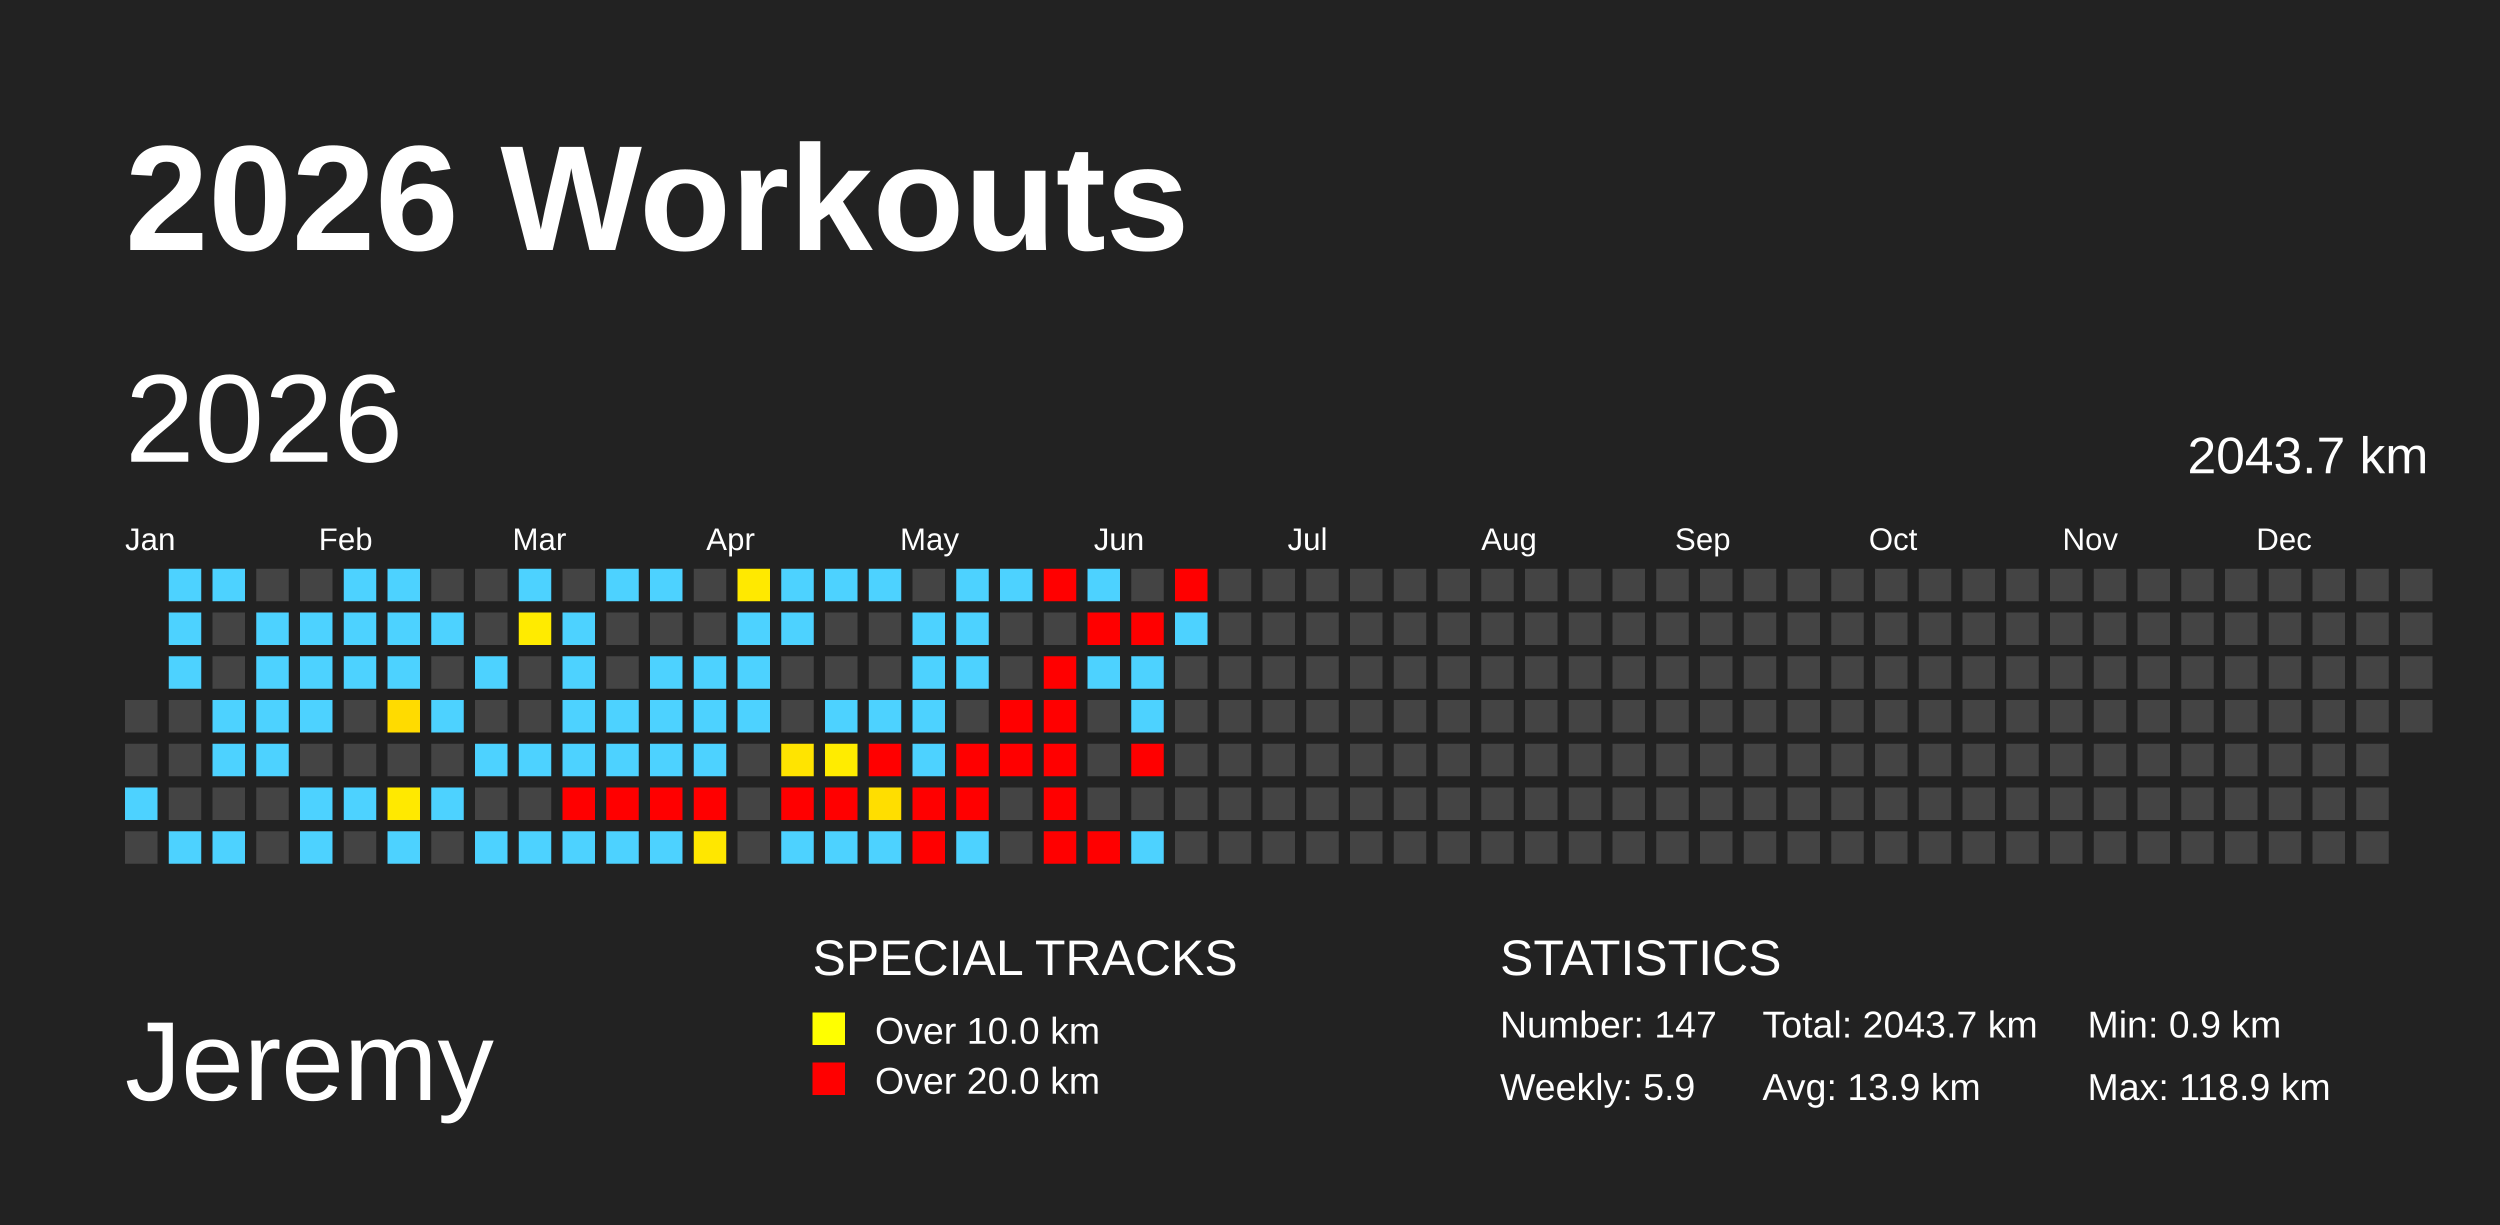
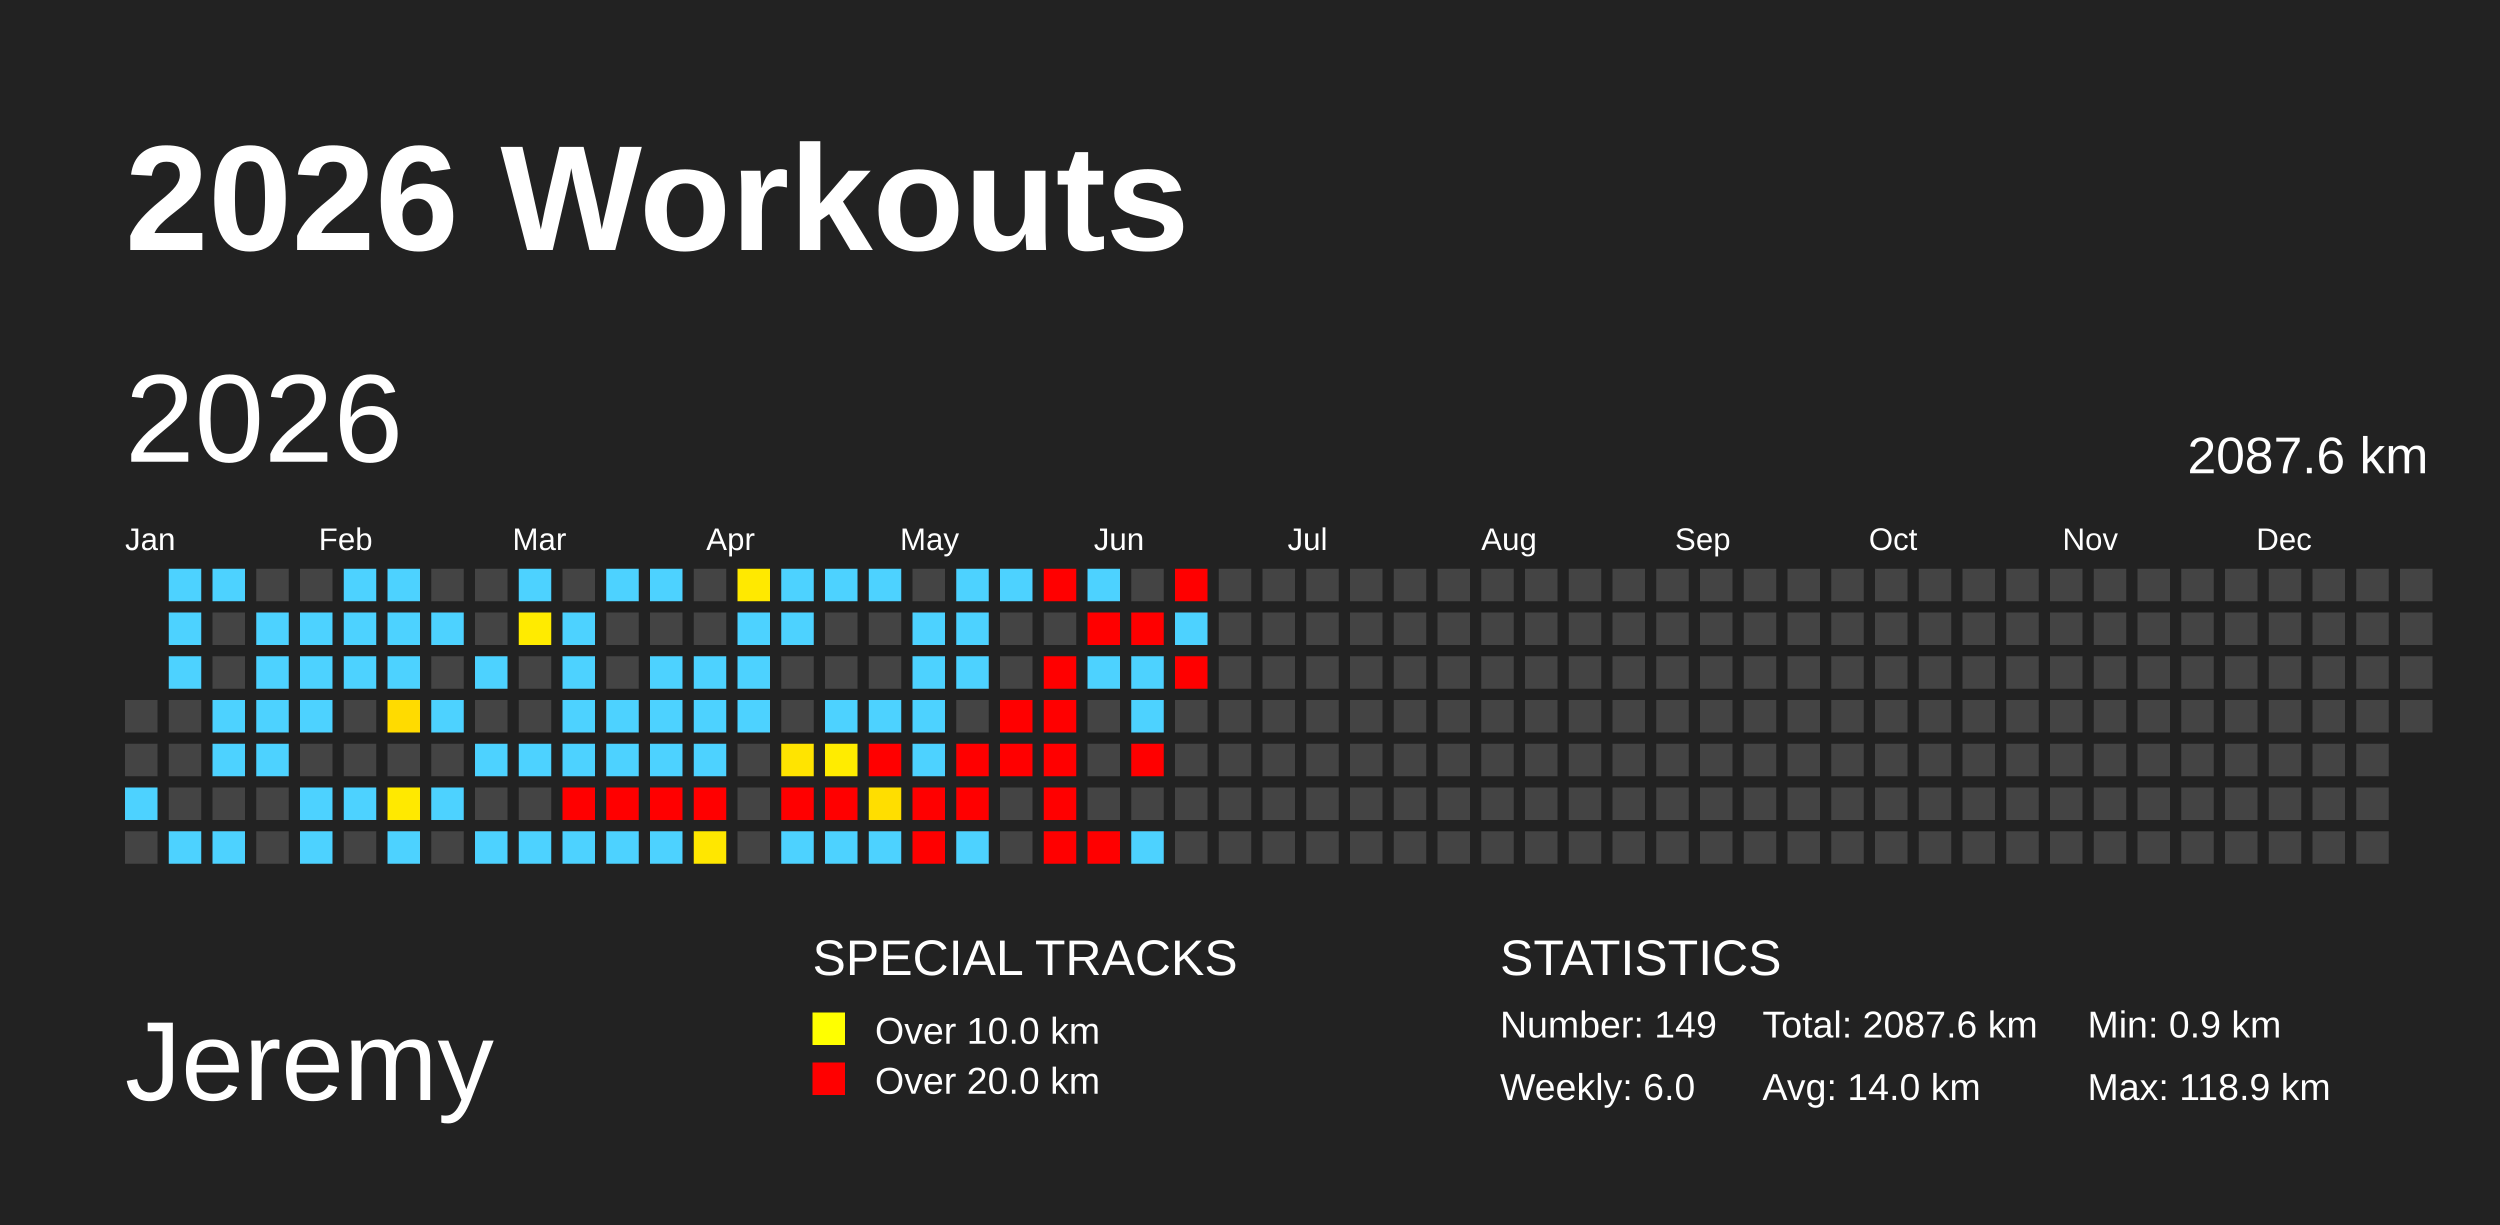
<svg xmlns="http://www.w3.org/2000/svg" baseProfile="full" height="98mm" version="1.1" viewBox="0,0,200,98" width="200mm">
  <defs />
  <rect fill="#222222" height="98" width="200" x="0" y="0" />
  <text fill="#FFFFFF" style="font-size:12px; font-family:Arial; font-weight:bold;" x="10" y="20">2026 Workouts</text>
  <text fill="#FFFFFF" style="font-size:9px; font-family:Arial" x="10" y="88">Jeremy</text>
  <text fill="#FFFFFF" style="font-size:4px; font-family:Arial" x="65" y="78">SPECIAL TRACKS</text>
  <rect fill="yellow" height="2.6" width="2.6" x="65" y="81" />
  <text fill="#FFFFFF" style="font-size:3px; font-family:Arial" x="70" y="83.5">Over 10.0 km</text>
  <rect fill="red" height="2.6" width="2.6" x="65" y="85" />
  <text fill="#FFFFFF" style="font-size:3px; font-family:Arial" x="70" y="87.5">Over 20.0 km</text>
  <text fill="#FFFFFF" style="font-size:4px; font-family:Arial" x="120" y="78">STATISTICS</text>
-   <text fill="#FFFFFF" style="font-size:3px; font-family:Arial" x="120" y="83">Number: 147</text>
-   <text fill="#FFFFFF" style="font-size:3px; font-family:Arial" x="120" y="88">Weekly: 5.9</text>
-   <text fill="#FFFFFF" style="font-size:3px; font-family:Arial" x="141" y="83">Total: 2043.7 km</text>
-   <text fill="#FFFFFF" style="font-size:3px; font-family:Arial" x="141" y="88">Avg: 13.9 km</text>
+   <text fill="#FFFFFF" style="font-size:3px; font-family:Arial" x="120" y="83">Number: 149</text>
+   <text fill="#FFFFFF" style="font-size:3px; font-family:Arial" x="120" y="88">Weekly: 6.0</text>
+   <text fill="#FFFFFF" style="font-size:3px; font-family:Arial" x="141" y="83">Total: 2087.6 km</text>
+   <text fill="#FFFFFF" style="font-size:3px; font-family:Arial" x="141" y="88">Avg: 14.0 km</text>
  <text fill="#FFFFFF" style="font-size:3px; font-family:Arial" x="167" y="83">Min: 0.9 km</text>
  <text fill="#FFFFFF" style="font-size:3px; font-family:Arial" x="167" y="88">Max: 118.9 km</text>
  <text dominant-baseline="hanging" fill="#FFFFFF" style="font-size:10.0px; font-family:Arial;" x="10" y="30">2026</text>
-   <text dominant-baseline="hanging" fill="#FFFFFF" style="font-size:4.125px; font-family:Arial;" x="175" y="35">2043.7 km</text>
+   <text dominant-baseline="hanging" fill="#FFFFFF" style="font-size:4.125px; font-family:Arial;" x="175" y="35">2087.6 km</text>
  <text fill="#FFFFFF" style="font-size:2.5px; font-family:Arial" x="10.0" y="44">Jan</text>
  <text fill="#FFFFFF" style="font-size:2.5px; font-family:Arial" x="25.5" y="44">Feb</text>
  <text fill="#FFFFFF" style="font-size:2.5px; font-family:Arial" x="41.0" y="44">Mar</text>
  <text fill="#FFFFFF" style="font-size:2.5px; font-family:Arial" x="56.5" y="44">Apr</text>
  <text fill="#FFFFFF" style="font-size:2.5px; font-family:Arial" x="72.0" y="44">May</text>
  <text fill="#FFFFFF" style="font-size:2.5px; font-family:Arial" x="87.5" y="44">Jun</text>
  <text fill="#FFFFFF" style="font-size:2.5px; font-family:Arial" x="103.0" y="44">Jul</text>
  <text fill="#FFFFFF" style="font-size:2.5px; font-family:Arial" x="118.5" y="44">Aug</text>
  <text fill="#FFFFFF" style="font-size:2.5px; font-family:Arial" x="134.0" y="44">Sep</text>
  <text fill="#FFFFFF" style="font-size:2.5px; font-family:Arial" x="149.5" y="44">Oct</text>
  <text fill="#FFFFFF" style="font-size:2.5px; font-family:Arial" x="165.0" y="44">Nov</text>
  <text fill="#FFFFFF" style="font-size:2.5px; font-family:Arial" x="180.5" y="44">Dec</text>
  <rect fill="#444444" height="2.6" width="2.6" x="10.0" y="56.0" />
  <rect fill="#444444" height="2.6" width="2.6" x="10.0" y="59.5" />
  <rect fill="#4dd2ff" height="2.6" width="2.6" x="10.0" y="63.0" />
  <rect fill="#444444" height="2.6" width="2.6" x="10.0" y="66.5" />
  <rect fill="#4dd2ff" height="2.6" width="2.6" x="13.5" y="45.5" />
  <rect fill="#4dd2ff" height="2.6" width="2.6" x="13.5" y="49.0" />
  <rect fill="#4dd2ff" height="2.6" width="2.6" x="13.5" y="52.5" />
  <rect fill="#444444" height="2.6" width="2.6" x="13.5" y="56.0" />
  <rect fill="#444444" height="2.6" width="2.6" x="13.5" y="59.5" />
  <rect fill="#444444" height="2.6" width="2.6" x="13.5" y="63.0" />
  <rect fill="#4dd2ff" height="2.6" width="2.6" x="13.5" y="66.5" />
  <rect fill="#4dd2ff" height="2.6" width="2.6" x="17.0" y="45.5" />
  <rect fill="#444444" height="2.6" width="2.6" x="17.0" y="49.0" />
  <rect fill="#444444" height="2.6" width="2.6" x="17.0" y="52.5" />
  <rect fill="#4dd2ff" height="2.6" width="2.6" x="17.0" y="56.0" />
  <rect fill="#4dd2ff" height="2.6" width="2.6" x="17.0" y="59.5" />
  <rect fill="#444444" height="2.6" width="2.6" x="17.0" y="63.0" />
  <rect fill="#4dd2ff" height="2.6" width="2.6" x="17.0" y="66.5" />
  <rect fill="#444444" height="2.6" width="2.6" x="20.5" y="45.5" />
  <rect fill="#4dd2ff" height="2.6" width="2.6" x="20.5" y="49.0" />
  <rect fill="#4dd2ff" height="2.6" width="2.6" x="20.5" y="52.5" />
  <rect fill="#4dd2ff" height="2.6" width="2.6" x="20.5" y="56.0" />
  <rect fill="#4dd2ff" height="2.6" width="2.6" x="20.5" y="59.5" />
  <rect fill="#444444" height="2.6" width="2.6" x="20.5" y="63.0" />
  <rect fill="#444444" height="2.6" width="2.6" x="20.5" y="66.5" />
  <rect fill="#444444" height="2.6" width="2.6" x="24.0" y="45.5" />
  <rect fill="#4dd2ff" height="2.6" width="2.6" x="24.0" y="49.0" />
  <rect fill="#4dd2ff" height="2.6" width="2.6" x="24.0" y="52.5" />
  <rect fill="#4dd2ff" height="2.6" width="2.6" x="24.0" y="56.0" />
  <rect fill="#444444" height="2.6" width="2.6" x="24.0" y="59.5" />
  <rect fill="#4dd2ff" height="2.6" width="2.6" x="24.0" y="63.0" />
  <rect fill="#4dd2ff" height="2.6" width="2.6" x="24.0" y="66.5" />
  <rect fill="#4dd2ff" height="2.6" width="2.6" x="27.5" y="45.5" />
  <rect fill="#4dd2ff" height="2.6" width="2.6" x="27.5" y="49.0" />
  <rect fill="#4dd2ff" height="2.6" width="2.6" x="27.5" y="52.5" />
  <rect fill="#444444" height="2.6" width="2.6" x="27.5" y="56.0" />
  <rect fill="#444444" height="2.6" width="2.6" x="27.5" y="59.5" />
  <rect fill="#4dd2ff" height="2.6" width="2.6" x="27.5" y="63.0" />
  <rect fill="#444444" height="2.6" width="2.6" x="27.5" y="66.5" />
  <rect fill="#4dd2ff" height="2.6" width="2.6" x="31.0" y="45.5" />
  <rect fill="#4dd2ff" height="2.6" width="2.6" x="31.0" y="49.0" />
  <rect fill="#4dd2ff" height="2.6" width="2.6" x="31.0" y="52.5" />
  <rect fill="#ffdb00" height="2.6" width="2.6" x="31.0" y="56.0" />
  <rect fill="#444444" height="2.6" width="2.6" x="31.0" y="59.5" />
  <rect fill="#ffe900" height="2.6" width="2.6" x="31.0" y="63.0" />
  <rect fill="#4dd2ff" height="2.6" width="2.6" x="31.0" y="66.5" />
  <rect fill="#444444" height="2.6" width="2.6" x="34.5" y="45.5" />
  <rect fill="#4dd2ff" height="2.6" width="2.6" x="34.5" y="49.0" />
  <rect fill="#444444" height="2.6" width="2.6" x="34.5" y="52.5" />
  <rect fill="#4dd2ff" height="2.6" width="2.6" x="34.5" y="56.0" />
  <rect fill="#444444" height="2.6" width="2.6" x="34.5" y="59.5" />
  <rect fill="#4dd2ff" height="2.6" width="2.6" x="34.5" y="63.0" />
  <rect fill="#444444" height="2.6" width="2.6" x="34.5" y="66.5" />
  <rect fill="#444444" height="2.6" width="2.6" x="38.0" y="45.5" />
  <rect fill="#444444" height="2.6" width="2.6" x="38.0" y="49.0" />
  <rect fill="#4dd2ff" height="2.6" width="2.6" x="38.0" y="52.5" />
  <rect fill="#444444" height="2.6" width="2.6" x="38.0" y="56.0" />
  <rect fill="#4dd2ff" height="2.6" width="2.6" x="38.0" y="59.5" />
  <rect fill="#444444" height="2.6" width="2.6" x="38.0" y="63.0" />
  <rect fill="#4dd2ff" height="2.6" width="2.6" x="38.0" y="66.5" />
  <rect fill="#4dd2ff" height="2.6" width="2.6" x="41.5" y="45.5" />
  <rect fill="#ffeb00" height="2.6" width="2.6" x="41.5" y="49.0" />
  <rect fill="#444444" height="2.6" width="2.6" x="41.5" y="52.5" />
  <rect fill="#444444" height="2.6" width="2.6" x="41.5" y="56.0" />
  <rect fill="#4dd2ff" height="2.6" width="2.6" x="41.5" y="59.5" />
  <rect fill="#444444" height="2.6" width="2.6" x="41.5" y="63.0" />
  <rect fill="#4dd2ff" height="2.6" width="2.6" x="41.5" y="66.5" />
  <rect fill="#444444" height="2.6" width="2.6" x="45.0" y="45.5" />
  <rect fill="#4dd2ff" height="2.6" width="2.6" x="45.0" y="49.0" />
  <rect fill="#4dd2ff" height="2.6" width="2.6" x="45.0" y="52.5" />
  <rect fill="#4dd2ff" height="2.6" width="2.6" x="45.0" y="56.0" />
  <rect fill="#4dd2ff" height="2.6" width="2.6" x="45.0" y="59.5" />
  <rect fill="red" height="2.6" width="2.6" x="45.0" y="63.0" />
  <rect fill="#4dd2ff" height="2.6" width="2.6" x="45.0" y="66.5" />
  <rect fill="#4dd2ff" height="2.6" width="2.6" x="48.5" y="45.5" />
  <rect fill="#444444" height="2.6" width="2.6" x="48.5" y="49.0" />
  <rect fill="#444444" height="2.6" width="2.6" x="48.5" y="52.5" />
  <rect fill="#4dd2ff" height="2.6" width="2.6" x="48.5" y="56.0" />
  <rect fill="#4dd2ff" height="2.6" width="2.6" x="48.5" y="59.5" />
  <rect fill="red" height="2.6" width="2.6" x="48.5" y="63.0" />
  <rect fill="#4dd2ff" height="2.6" width="2.6" x="48.5" y="66.5" />
  <rect fill="#4dd2ff" height="2.6" width="2.6" x="52.0" y="45.5" />
  <rect fill="#444444" height="2.6" width="2.6" x="52.0" y="49.0" />
  <rect fill="#4dd2ff" height="2.6" width="2.6" x="52.0" y="52.5" />
  <rect fill="#4dd2ff" height="2.6" width="2.6" x="52.0" y="56.0" />
  <rect fill="#4dd2ff" height="2.6" width="2.6" x="52.0" y="59.5" />
  <rect fill="red" height="2.6" width="2.6" x="52.0" y="63.0" />
  <rect fill="#4dd2ff" height="2.6" width="2.6" x="52.0" y="66.5" />
  <rect fill="#444444" height="2.6" width="2.6" x="55.5" y="45.5" />
  <rect fill="#444444" height="2.6" width="2.6" x="55.5" y="49.0" />
  <rect fill="#4dd2ff" height="2.6" width="2.6" x="55.5" y="52.5" />
  <rect fill="#4dd2ff" height="2.6" width="2.6" x="55.5" y="56.0" />
  <rect fill="#4dd2ff" height="2.6" width="2.6" x="55.5" y="59.5" />
  <rect fill="red" height="2.6" width="2.6" x="55.5" y="63.0" />
  <rect fill="#ffe700" height="2.6" width="2.6" x="55.5" y="66.5" />
  <rect fill="#ffe900" height="2.6" width="2.6" x="59.0" y="45.5" />
  <rect fill="#4dd2ff" height="2.6" width="2.6" x="59.0" y="49.0" />
  <rect fill="#4dd2ff" height="2.6" width="2.6" x="59.0" y="52.5" />
  <rect fill="#4dd2ff" height="2.6" width="2.6" x="59.0" y="56.0" />
  <rect fill="#444444" height="2.6" width="2.6" x="59.0" y="59.5" />
  <rect fill="#444444" height="2.6" width="2.6" x="59.0" y="63.0" />
  <rect fill="#444444" height="2.6" width="2.6" x="59.0" y="66.5" />
  <rect fill="#4dd2ff" height="2.6" width="2.6" x="62.5" y="45.5" />
  <rect fill="#4dd2ff" height="2.6" width="2.6" x="62.5" y="49.0" />
  <rect fill="#444444" height="2.6" width="2.6" x="62.5" y="52.5" />
  <rect fill="#444444" height="2.6" width="2.6" x="62.5" y="56.0" />
  <rect fill="#ffe400" height="2.6" width="2.6" x="62.5" y="59.5" />
  <rect fill="red" height="2.6" width="2.6" x="62.5" y="63.0" />
  <rect fill="#4dd2ff" height="2.6" width="2.6" x="62.5" y="66.5" />
  <rect fill="#4dd2ff" height="2.6" width="2.6" x="66.0" y="45.5" />
  <rect fill="#444444" height="2.6" width="2.6" x="66.0" y="49.0" />
  <rect fill="#444444" height="2.6" width="2.6" x="66.0" y="52.5" />
  <rect fill="#4dd2ff" height="2.6" width="2.6" x="66.0" y="56.0" />
  <rect fill="#ffec00" height="2.6" width="2.6" x="66.0" y="59.5" />
  <rect fill="red" height="2.6" width="2.6" x="66.0" y="63.0" />
  <rect fill="#4dd2ff" height="2.6" width="2.6" x="66.0" y="66.5" />
  <rect fill="#4dd2ff" height="2.6" width="2.6" x="69.5" y="45.5" />
  <rect fill="#444444" height="2.6" width="2.6" x="69.5" y="49.0" />
  <rect fill="#444444" height="2.6" width="2.6" x="69.5" y="52.5" />
  <rect fill="#4dd2ff" height="2.6" width="2.6" x="69.5" y="56.0" />
  <rect fill="red" height="2.6" width="2.6" x="69.5" y="59.5" />
  <rect fill="#ffde00" height="2.6" width="2.6" x="69.5" y="63.0" />
  <rect fill="#4dd2ff" height="2.6" width="2.6" x="69.5" y="66.5" />
  <rect fill="#444444" height="2.6" width="2.6" x="73.0" y="45.5" />
  <rect fill="#4dd2ff" height="2.6" width="2.6" x="73.0" y="49.0" />
  <rect fill="#4dd2ff" height="2.6" width="2.6" x="73.0" y="52.5" />
  <rect fill="#4dd2ff" height="2.6" width="2.6" x="73.0" y="56.0" />
  <rect fill="#4dd2ff" height="2.6" width="2.6" x="73.0" y="59.5" />
  <rect fill="red" height="2.6" width="2.6" x="73.0" y="63.0" />
  <rect fill="red" height="2.6" width="2.6" x="73.0" y="66.5" />
  <rect fill="#4dd2ff" height="2.6" width="2.6" x="76.5" y="45.5" />
  <rect fill="#4dd2ff" height="2.6" width="2.6" x="76.5" y="49.0" />
  <rect fill="#4dd2ff" height="2.6" width="2.6" x="76.5" y="52.5" />
  <rect fill="#444444" height="2.6" width="2.6" x="76.5" y="56.0" />
  <rect fill="red" height="2.6" width="2.6" x="76.5" y="59.5" />
  <rect fill="red" height="2.6" width="2.6" x="76.5" y="63.0" />
  <rect fill="#4dd2ff" height="2.6" width="2.6" x="76.5" y="66.5" />
  <rect fill="#4dd2ff" height="2.6" width="2.6" x="80.0" y="45.5" />
  <rect fill="#444444" height="2.6" width="2.6" x="80.0" y="49.0" />
  <rect fill="#444444" height="2.6" width="2.6" x="80.0" y="52.5" />
  <rect fill="red" height="2.6" width="2.6" x="80.0" y="56.0" />
  <rect fill="red" height="2.6" width="2.6" x="80.0" y="59.5" />
  <rect fill="#444444" height="2.6" width="2.6" x="80.0" y="63.0" />
  <rect fill="#444444" height="2.6" width="2.6" x="80.0" y="66.5" />
  <rect fill="red" height="2.6" width="2.6" x="83.5" y="45.5" />
  <rect fill="#444444" height="2.6" width="2.6" x="83.5" y="49.0" />
  <rect fill="red" height="2.6" width="2.6" x="83.5" y="52.5" />
  <rect fill="red" height="2.6" width="2.6" x="83.5" y="56.0" />
  <rect fill="red" height="2.6" width="2.6" x="83.5" y="59.5" />
  <rect fill="red" height="2.6" width="2.6" x="83.5" y="63.0" />
  <rect fill="red" height="2.6" width="2.6" x="83.5" y="66.5" />
  <rect fill="#4dd2ff" height="2.6" width="2.6" x="87.0" y="45.5" />
  <rect fill="red" height="2.6" width="2.6" x="87.0" y="49.0" />
  <rect fill="#4dd2ff" height="2.6" width="2.6" x="87.0" y="52.5" />
  <rect fill="#444444" height="2.6" width="2.6" x="87.0" y="56.0" />
  <rect fill="#444444" height="2.6" width="2.6" x="87.0" y="59.5" />
  <rect fill="#444444" height="2.6" width="2.6" x="87.0" y="63.0" />
  <rect fill="red" height="2.6" width="2.6" x="87.0" y="66.5" />
  <rect fill="#444444" height="2.6" width="2.6" x="90.5" y="45.5" />
  <rect fill="red" height="2.6" width="2.6" x="90.5" y="49.0" />
  <rect fill="#4dd2ff" height="2.6" width="2.6" x="90.5" y="52.5" />
  <rect fill="#4dd2ff" height="2.6" width="2.6" x="90.5" y="56.0" />
  <rect fill="red" height="2.6" width="2.6" x="90.5" y="59.5" />
  <rect fill="#444444" height="2.6" width="2.6" x="90.5" y="63.0" />
  <rect fill="#4dd2ff" height="2.6" width="2.6" x="90.5" y="66.5" />
  <rect fill="red" height="2.6" width="2.6" x="94.0" y="45.5" />
  <rect fill="#4dd2ff" height="2.6" width="2.6" x="94.0" y="49.0" />
-   <rect fill="#444444" height="2.6" width="2.6" x="94.0" y="52.5" />
+   <rect fill="red" height="2.6" width="2.6" x="94.0" y="52.5" />
  <rect fill="#444444" height="2.6" width="2.6" x="94.0" y="56.0" />
  <rect fill="#444444" height="2.6" width="2.6" x="94.0" y="59.5" />
  <rect fill="#444444" height="2.6" width="2.6" x="94.0" y="63.0" />
  <rect fill="#444444" height="2.6" width="2.6" x="94.0" y="66.5" />
  <rect fill="#444444" height="2.6" width="2.6" x="97.5" y="45.5" />
  <rect fill="#444444" height="2.6" width="2.6" x="97.5" y="49.0" />
  <rect fill="#444444" height="2.6" width="2.6" x="97.5" y="52.5" />
  <rect fill="#444444" height="2.6" width="2.6" x="97.5" y="56.0" />
  <rect fill="#444444" height="2.6" width="2.6" x="97.5" y="59.5" />
  <rect fill="#444444" height="2.6" width="2.6" x="97.5" y="63.0" />
  <rect fill="#444444" height="2.6" width="2.6" x="97.5" y="66.5" />
  <rect fill="#444444" height="2.6" width="2.6" x="101.0" y="45.5" />
  <rect fill="#444444" height="2.6" width="2.6" x="101.0" y="49.0" />
  <rect fill="#444444" height="2.6" width="2.6" x="101.0" y="52.5" />
  <rect fill="#444444" height="2.6" width="2.6" x="101.0" y="56.0" />
  <rect fill="#444444" height="2.6" width="2.6" x="101.0" y="59.5" />
  <rect fill="#444444" height="2.6" width="2.6" x="101.0" y="63.0" />
  <rect fill="#444444" height="2.6" width="2.6" x="101.0" y="66.5" />
  <rect fill="#444444" height="2.6" width="2.6" x="104.5" y="45.5" />
  <rect fill="#444444" height="2.6" width="2.6" x="104.5" y="49.0" />
  <rect fill="#444444" height="2.6" width="2.6" x="104.5" y="52.5" />
  <rect fill="#444444" height="2.6" width="2.6" x="104.5" y="56.0" />
  <rect fill="#444444" height="2.6" width="2.6" x="104.5" y="59.5" />
  <rect fill="#444444" height="2.6" width="2.6" x="104.5" y="63.0" />
  <rect fill="#444444" height="2.6" width="2.6" x="104.5" y="66.5" />
  <rect fill="#444444" height="2.6" width="2.6" x="108.0" y="45.5" />
  <rect fill="#444444" height="2.6" width="2.6" x="108.0" y="49.0" />
  <rect fill="#444444" height="2.6" width="2.6" x="108.0" y="52.5" />
  <rect fill="#444444" height="2.6" width="2.6" x="108.0" y="56.0" />
  <rect fill="#444444" height="2.6" width="2.6" x="108.0" y="59.5" />
  <rect fill="#444444" height="2.6" width="2.6" x="108.0" y="63.0" />
  <rect fill="#444444" height="2.6" width="2.6" x="108.0" y="66.5" />
  <rect fill="#444444" height="2.6" width="2.6" x="111.5" y="45.5" />
  <rect fill="#444444" height="2.6" width="2.6" x="111.5" y="49.0" />
  <rect fill="#444444" height="2.6" width="2.6" x="111.5" y="52.5" />
  <rect fill="#444444" height="2.6" width="2.6" x="111.5" y="56.0" />
  <rect fill="#444444" height="2.6" width="2.6" x="111.5" y="59.5" />
  <rect fill="#444444" height="2.6" width="2.6" x="111.5" y="63.0" />
  <rect fill="#444444" height="2.6" width="2.6" x="111.5" y="66.5" />
  <rect fill="#444444" height="2.6" width="2.6" x="115.0" y="45.5" />
  <rect fill="#444444" height="2.6" width="2.6" x="115.0" y="49.0" />
  <rect fill="#444444" height="2.6" width="2.6" x="115.0" y="52.5" />
  <rect fill="#444444" height="2.6" width="2.6" x="115.0" y="56.0" />
  <rect fill="#444444" height="2.6" width="2.6" x="115.0" y="59.5" />
  <rect fill="#444444" height="2.6" width="2.6" x="115.0" y="63.0" />
  <rect fill="#444444" height="2.6" width="2.6" x="115.0" y="66.5" />
  <rect fill="#444444" height="2.6" width="2.6" x="118.5" y="45.5" />
  <rect fill="#444444" height="2.6" width="2.6" x="118.5" y="49.0" />
  <rect fill="#444444" height="2.6" width="2.6" x="118.5" y="52.5" />
  <rect fill="#444444" height="2.6" width="2.6" x="118.5" y="56.0" />
  <rect fill="#444444" height="2.6" width="2.6" x="118.5" y="59.5" />
  <rect fill="#444444" height="2.6" width="2.6" x="118.5" y="63.0" />
  <rect fill="#444444" height="2.6" width="2.6" x="118.5" y="66.5" />
  <rect fill="#444444" height="2.6" width="2.6" x="122.0" y="45.5" />
  <rect fill="#444444" height="2.6" width="2.6" x="122.0" y="49.0" />
  <rect fill="#444444" height="2.6" width="2.6" x="122.0" y="52.5" />
  <rect fill="#444444" height="2.6" width="2.6" x="122.0" y="56.0" />
  <rect fill="#444444" height="2.6" width="2.6" x="122.0" y="59.5" />
  <rect fill="#444444" height="2.6" width="2.6" x="122.0" y="63.0" />
  <rect fill="#444444" height="2.6" width="2.6" x="122.0" y="66.5" />
  <rect fill="#444444" height="2.6" width="2.6" x="125.5" y="45.5" />
  <rect fill="#444444" height="2.6" width="2.6" x="125.5" y="49.0" />
  <rect fill="#444444" height="2.6" width="2.6" x="125.5" y="52.5" />
  <rect fill="#444444" height="2.6" width="2.6" x="125.5" y="56.0" />
  <rect fill="#444444" height="2.6" width="2.6" x="125.5" y="59.5" />
  <rect fill="#444444" height="2.6" width="2.6" x="125.5" y="63.0" />
  <rect fill="#444444" height="2.6" width="2.6" x="125.5" y="66.5" />
  <rect fill="#444444" height="2.6" width="2.6" x="129.0" y="45.5" />
  <rect fill="#444444" height="2.6" width="2.6" x="129.0" y="49.0" />
  <rect fill="#444444" height="2.6" width="2.6" x="129.0" y="52.5" />
  <rect fill="#444444" height="2.6" width="2.6" x="129.0" y="56.0" />
  <rect fill="#444444" height="2.6" width="2.6" x="129.0" y="59.5" />
  <rect fill="#444444" height="2.6" width="2.6" x="129.0" y="63.0" />
  <rect fill="#444444" height="2.6" width="2.6" x="129.0" y="66.5" />
  <rect fill="#444444" height="2.6" width="2.6" x="132.5" y="45.5" />
  <rect fill="#444444" height="2.6" width="2.6" x="132.5" y="49.0" />
  <rect fill="#444444" height="2.6" width="2.6" x="132.5" y="52.5" />
  <rect fill="#444444" height="2.6" width="2.6" x="132.5" y="56.0" />
  <rect fill="#444444" height="2.6" width="2.6" x="132.5" y="59.5" />
  <rect fill="#444444" height="2.6" width="2.6" x="132.5" y="63.0" />
  <rect fill="#444444" height="2.6" width="2.6" x="132.5" y="66.5" />
  <rect fill="#444444" height="2.6" width="2.6" x="136.0" y="45.5" />
  <rect fill="#444444" height="2.6" width="2.6" x="136.0" y="49.0" />
  <rect fill="#444444" height="2.6" width="2.6" x="136.0" y="52.5" />
  <rect fill="#444444" height="2.6" width="2.6" x="136.0" y="56.0" />
  <rect fill="#444444" height="2.6" width="2.6" x="136.0" y="59.5" />
  <rect fill="#444444" height="2.6" width="2.6" x="136.0" y="63.0" />
  <rect fill="#444444" height="2.6" width="2.6" x="136.0" y="66.5" />
  <rect fill="#444444" height="2.6" width="2.6" x="139.5" y="45.5" />
  <rect fill="#444444" height="2.6" width="2.6" x="139.5" y="49.0" />
  <rect fill="#444444" height="2.6" width="2.6" x="139.5" y="52.5" />
  <rect fill="#444444" height="2.6" width="2.6" x="139.5" y="56.0" />
  <rect fill="#444444" height="2.6" width="2.6" x="139.5" y="59.5" />
  <rect fill="#444444" height="2.6" width="2.6" x="139.5" y="63.0" />
  <rect fill="#444444" height="2.6" width="2.6" x="139.5" y="66.5" />
  <rect fill="#444444" height="2.6" width="2.6" x="143.0" y="45.5" />
  <rect fill="#444444" height="2.6" width="2.6" x="143.0" y="49.0" />
  <rect fill="#444444" height="2.6" width="2.6" x="143.0" y="52.5" />
  <rect fill="#444444" height="2.6" width="2.6" x="143.0" y="56.0" />
  <rect fill="#444444" height="2.6" width="2.6" x="143.0" y="59.5" />
  <rect fill="#444444" height="2.6" width="2.6" x="143.0" y="63.0" />
  <rect fill="#444444" height="2.6" width="2.6" x="143.0" y="66.5" />
  <rect fill="#444444" height="2.6" width="2.6" x="146.5" y="45.5" />
  <rect fill="#444444" height="2.6" width="2.6" x="146.5" y="49.0" />
  <rect fill="#444444" height="2.6" width="2.6" x="146.5" y="52.5" />
  <rect fill="#444444" height="2.6" width="2.6" x="146.5" y="56.0" />
  <rect fill="#444444" height="2.6" width="2.6" x="146.5" y="59.5" />
  <rect fill="#444444" height="2.6" width="2.6" x="146.5" y="63.0" />
  <rect fill="#444444" height="2.6" width="2.6" x="146.5" y="66.5" />
  <rect fill="#444444" height="2.6" width="2.6" x="150.0" y="45.5" />
  <rect fill="#444444" height="2.6" width="2.6" x="150.0" y="49.0" />
  <rect fill="#444444" height="2.6" width="2.6" x="150.0" y="52.5" />
  <rect fill="#444444" height="2.6" width="2.6" x="150.0" y="56.0" />
  <rect fill="#444444" height="2.6" width="2.6" x="150.0" y="59.5" />
  <rect fill="#444444" height="2.6" width="2.6" x="150.0" y="63.0" />
  <rect fill="#444444" height="2.6" width="2.6" x="150.0" y="66.5" />
  <rect fill="#444444" height="2.6" width="2.6" x="153.5" y="45.5" />
  <rect fill="#444444" height="2.6" width="2.6" x="153.5" y="49.0" />
  <rect fill="#444444" height="2.6" width="2.6" x="153.5" y="52.5" />
  <rect fill="#444444" height="2.6" width="2.6" x="153.5" y="56.0" />
  <rect fill="#444444" height="2.6" width="2.6" x="153.5" y="59.5" />
  <rect fill="#444444" height="2.6" width="2.6" x="153.5" y="63.0" />
  <rect fill="#444444" height="2.6" width="2.6" x="153.5" y="66.5" />
  <rect fill="#444444" height="2.6" width="2.6" x="157.0" y="45.5" />
  <rect fill="#444444" height="2.6" width="2.6" x="157.0" y="49.0" />
  <rect fill="#444444" height="2.6" width="2.6" x="157.0" y="52.5" />
  <rect fill="#444444" height="2.6" width="2.6" x="157.0" y="56.0" />
  <rect fill="#444444" height="2.6" width="2.6" x="157.0" y="59.5" />
  <rect fill="#444444" height="2.6" width="2.6" x="157.0" y="63.0" />
  <rect fill="#444444" height="2.6" width="2.6" x="157.0" y="66.5" />
  <rect fill="#444444" height="2.6" width="2.6" x="160.5" y="45.5" />
  <rect fill="#444444" height="2.6" width="2.6" x="160.5" y="49.0" />
  <rect fill="#444444" height="2.6" width="2.6" x="160.5" y="52.5" />
  <rect fill="#444444" height="2.6" width="2.6" x="160.5" y="56.0" />
  <rect fill="#444444" height="2.6" width="2.6" x="160.5" y="59.5" />
  <rect fill="#444444" height="2.6" width="2.6" x="160.5" y="63.0" />
  <rect fill="#444444" height="2.6" width="2.6" x="160.5" y="66.5" />
  <rect fill="#444444" height="2.6" width="2.6" x="164.0" y="45.5" />
  <rect fill="#444444" height="2.6" width="2.6" x="164.0" y="49.0" />
  <rect fill="#444444" height="2.6" width="2.6" x="164.0" y="52.5" />
  <rect fill="#444444" height="2.6" width="2.6" x="164.0" y="56.0" />
  <rect fill="#444444" height="2.6" width="2.6" x="164.0" y="59.5" />
  <rect fill="#444444" height="2.6" width="2.6" x="164.0" y="63.0" />
  <rect fill="#444444" height="2.6" width="2.6" x="164.0" y="66.5" />
  <rect fill="#444444" height="2.6" width="2.6" x="167.5" y="45.5" />
  <rect fill="#444444" height="2.6" width="2.6" x="167.5" y="49.0" />
  <rect fill="#444444" height="2.6" width="2.6" x="167.5" y="52.5" />
  <rect fill="#444444" height="2.6" width="2.6" x="167.5" y="56.0" />
  <rect fill="#444444" height="2.6" width="2.6" x="167.5" y="59.5" />
  <rect fill="#444444" height="2.6" width="2.6" x="167.5" y="63.0" />
  <rect fill="#444444" height="2.6" width="2.6" x="167.5" y="66.5" />
  <rect fill="#444444" height="2.6" width="2.6" x="171.0" y="45.5" />
  <rect fill="#444444" height="2.6" width="2.6" x="171.0" y="49.0" />
  <rect fill="#444444" height="2.6" width="2.6" x="171.0" y="52.5" />
  <rect fill="#444444" height="2.6" width="2.6" x="171.0" y="56.0" />
  <rect fill="#444444" height="2.6" width="2.6" x="171.0" y="59.5" />
  <rect fill="#444444" height="2.6" width="2.6" x="171.0" y="63.0" />
  <rect fill="#444444" height="2.6" width="2.6" x="171.0" y="66.5" />
  <rect fill="#444444" height="2.6" width="2.6" x="174.5" y="45.5" />
  <rect fill="#444444" height="2.6" width="2.6" x="174.5" y="49.0" />
  <rect fill="#444444" height="2.6" width="2.6" x="174.5" y="52.5" />
  <rect fill="#444444" height="2.6" width="2.6" x="174.5" y="56.0" />
  <rect fill="#444444" height="2.6" width="2.6" x="174.5" y="59.5" />
  <rect fill="#444444" height="2.6" width="2.6" x="174.5" y="63.0" />
  <rect fill="#444444" height="2.6" width="2.6" x="174.5" y="66.5" />
  <rect fill="#444444" height="2.6" width="2.6" x="178.0" y="45.5" />
  <rect fill="#444444" height="2.6" width="2.6" x="178.0" y="49.0" />
  <rect fill="#444444" height="2.6" width="2.6" x="178.0" y="52.5" />
  <rect fill="#444444" height="2.6" width="2.6" x="178.0" y="56.0" />
  <rect fill="#444444" height="2.6" width="2.6" x="178.0" y="59.5" />
  <rect fill="#444444" height="2.6" width="2.6" x="178.0" y="63.0" />
  <rect fill="#444444" height="2.6" width="2.6" x="178.0" y="66.5" />
  <rect fill="#444444" height="2.6" width="2.6" x="181.5" y="45.5" />
  <rect fill="#444444" height="2.6" width="2.6" x="181.5" y="49.0" />
  <rect fill="#444444" height="2.6" width="2.6" x="181.5" y="52.5" />
  <rect fill="#444444" height="2.6" width="2.6" x="181.5" y="56.0" />
  <rect fill="#444444" height="2.6" width="2.6" x="181.5" y="59.5" />
  <rect fill="#444444" height="2.6" width="2.6" x="181.5" y="63.0" />
  <rect fill="#444444" height="2.6" width="2.6" x="181.5" y="66.5" />
  <rect fill="#444444" height="2.6" width="2.6" x="185.0" y="45.5" />
  <rect fill="#444444" height="2.6" width="2.6" x="185.0" y="49.0" />
  <rect fill="#444444" height="2.6" width="2.6" x="185.0" y="52.5" />
  <rect fill="#444444" height="2.6" width="2.6" x="185.0" y="56.0" />
  <rect fill="#444444" height="2.6" width="2.6" x="185.0" y="59.5" />
  <rect fill="#444444" height="2.6" width="2.6" x="185.0" y="63.0" />
  <rect fill="#444444" height="2.6" width="2.6" x="185.0" y="66.5" />
  <rect fill="#444444" height="2.6" width="2.6" x="188.5" y="45.5" />
  <rect fill="#444444" height="2.6" width="2.6" x="188.5" y="49.0" />
  <rect fill="#444444" height="2.6" width="2.6" x="188.5" y="52.5" />
  <rect fill="#444444" height="2.6" width="2.6" x="188.5" y="56.0" />
  <rect fill="#444444" height="2.6" width="2.6" x="188.5" y="59.5" />
  <rect fill="#444444" height="2.6" width="2.6" x="188.5" y="63.0" />
  <rect fill="#444444" height="2.6" width="2.6" x="188.5" y="66.5" />
  <rect fill="#444444" height="2.6" width="2.6" x="192.0" y="45.5" />
  <rect fill="#444444" height="2.6" width="2.6" x="192.0" y="49.0" />
  <rect fill="#444444" height="2.6" width="2.6" x="192.0" y="52.5" />
  <rect fill="#444444" height="2.6" width="2.6" x="192.0" y="56.0" />
</svg>
